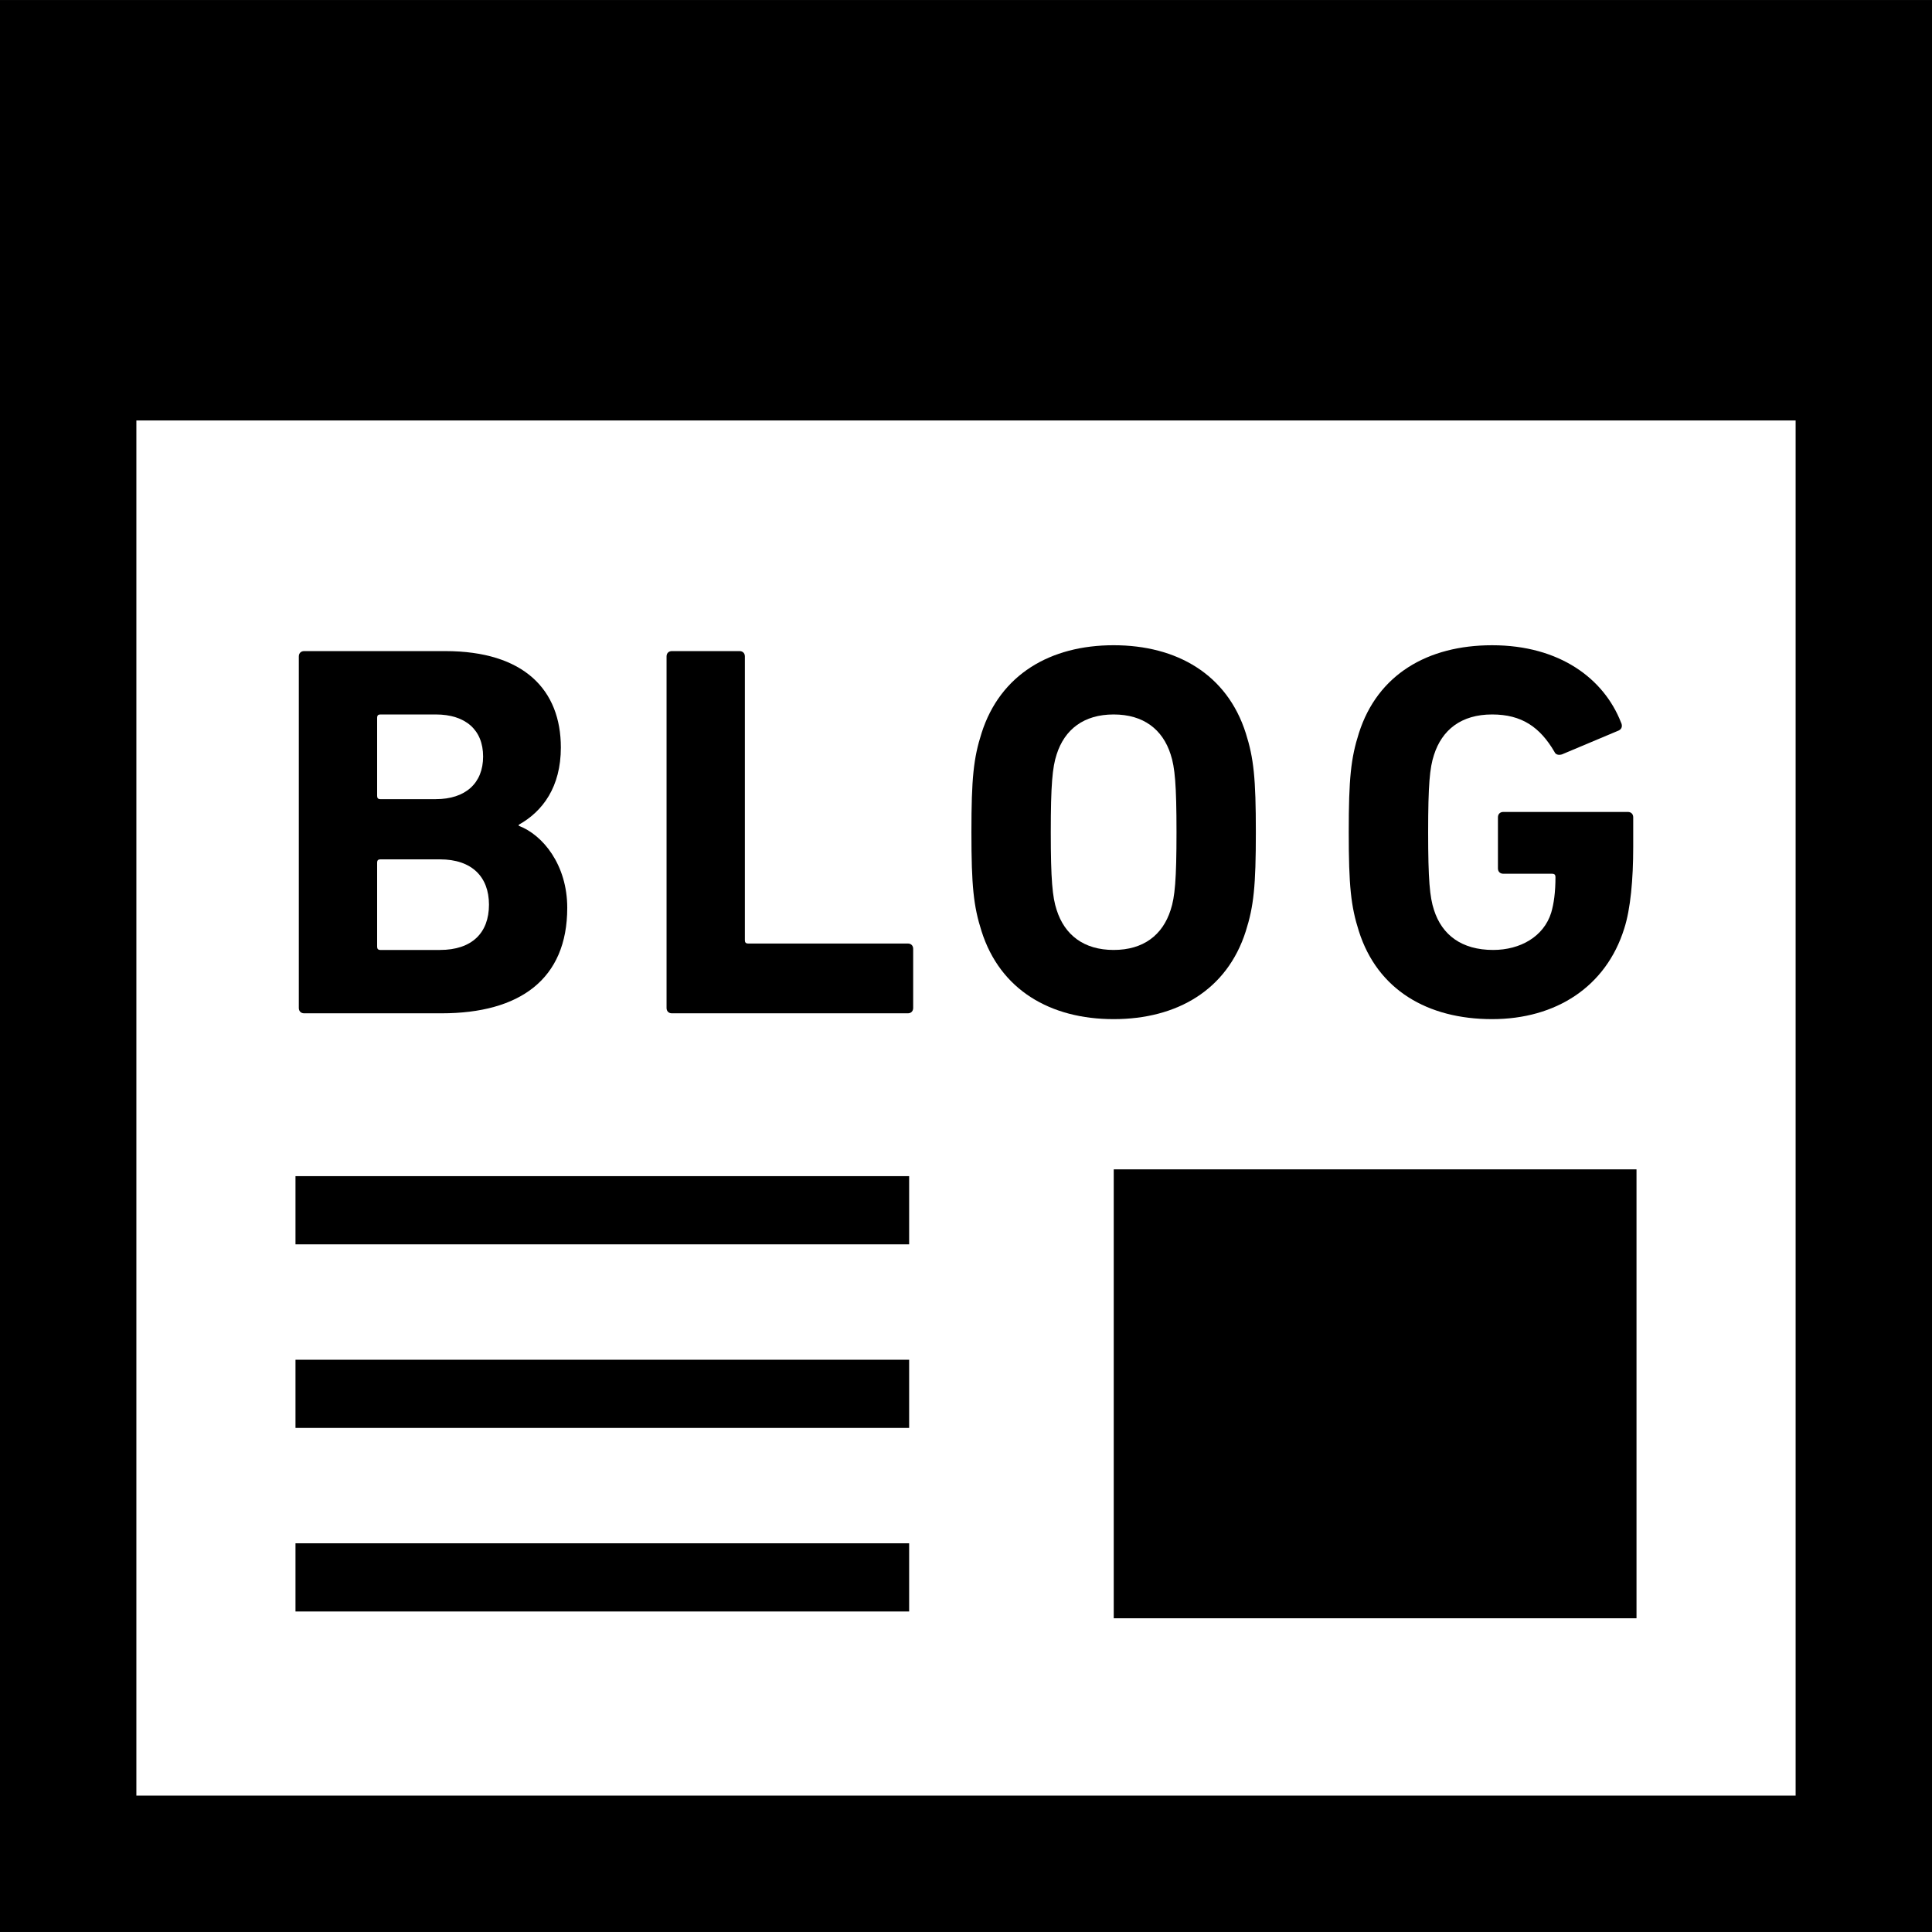
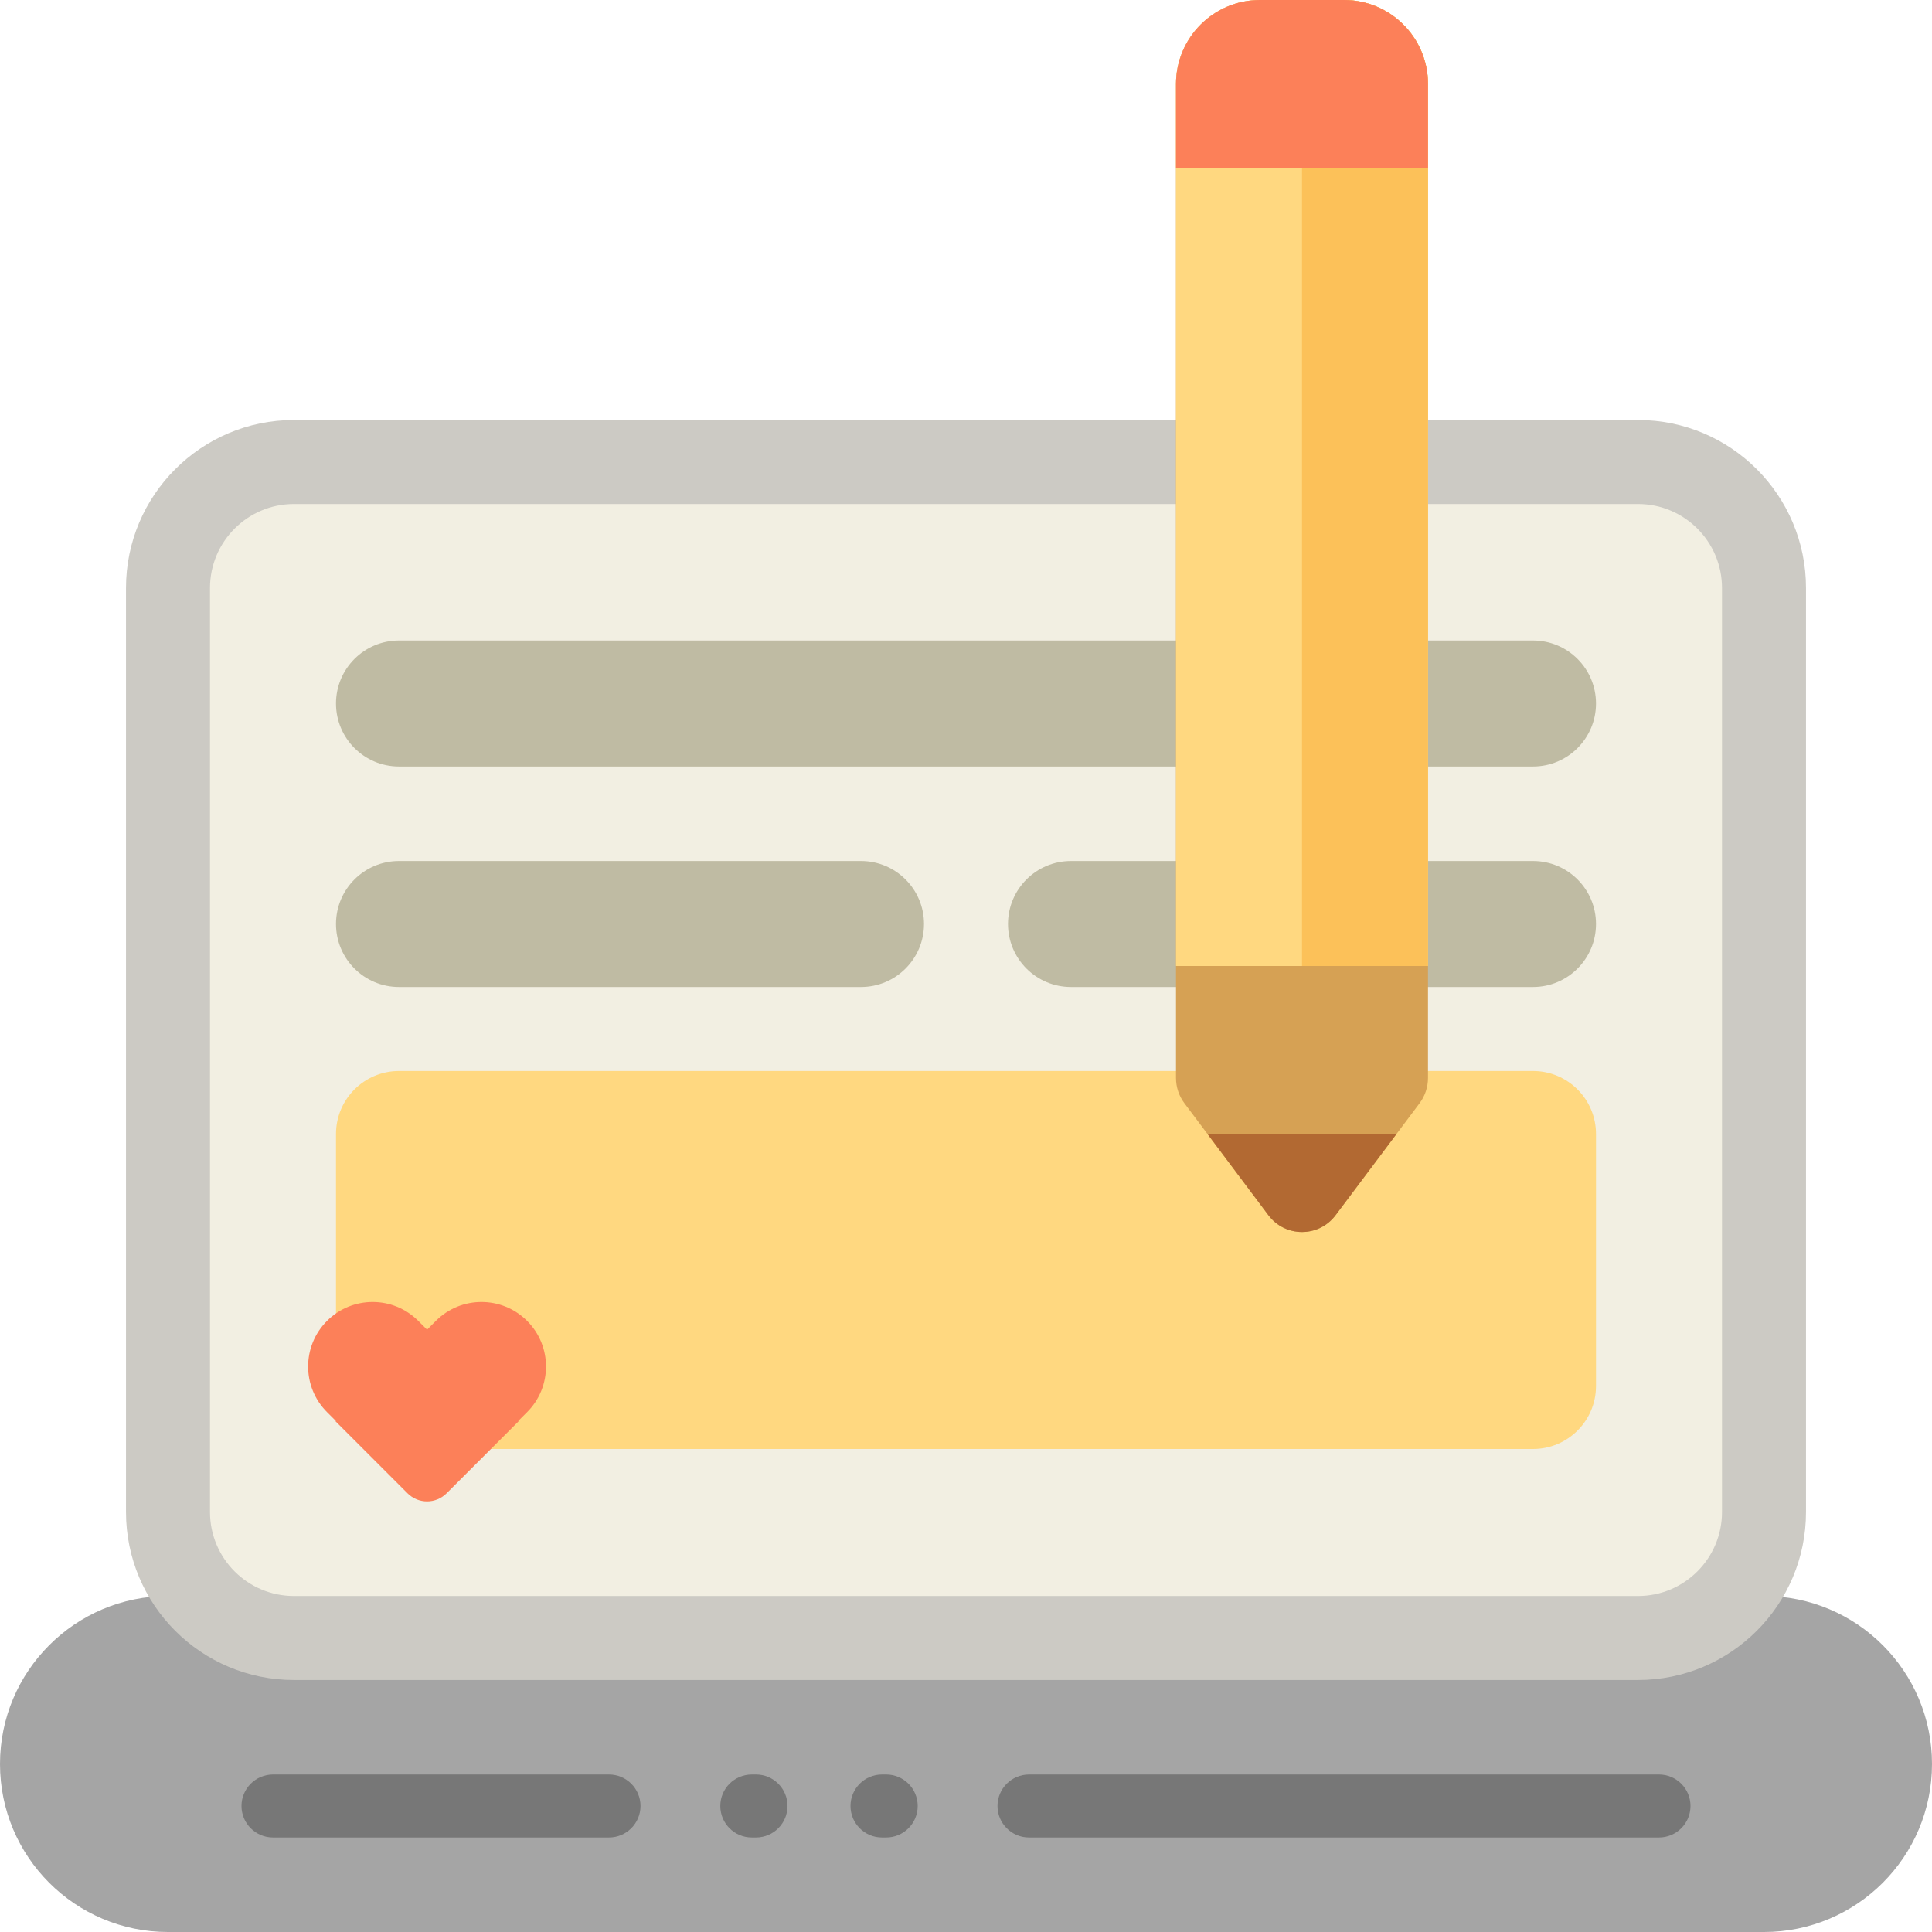
- <svg xmlns="http://www.w3.org/2000/svg" version="1.1" id="_x32_" viewBox="0 0 512 512" xml:space="preserve">
-   <style type="text/css">
- 	.st0{fill:#000000;}
- </style>
-   <g>
-     <path class="st0" d="M0,0.005v511.991h512v-18.07V0.005H0z M475.859,475.855H36.141V111.427h439.718V475.855z" />
-     <rect x="295.154" y="309.893" class="st0" width="138.537" height="118.967" />
-     <rect x="78.308" y="311.693" class="st0" width="162.625" height="18.071" />
-     <rect x="78.308" y="408.99" class="st0" width="162.625" height="18.07" />
-     <rect x="78.308" y="360.346" class="st0" width="162.625" height="18.07" />
-     <path class="st0" d="M80.594,268.538h36.415c20.752,0,33.317-9.035,33.317-27.953c0-11.426-6.494-19.341-12.847-21.741v-0.283   c6.353-3.529,11.153-10.023,11.153-20.461c0-15.256-9.742-25.552-30.627-25.552H80.594c-0.838,0-1.403,0.565-1.403,1.411v93.159   C79.19,267.973,79.755,268.538,80.594,268.538z M99.944,190.185c0-0.556,0.264-0.846,0.847-0.846h14.682   c7.897,0,12.555,4.094,12.555,11.144c0,7.067-4.658,11.302-12.555,11.302h-14.682c-0.583,0-0.847-0.282-0.847-0.846V190.185z    M99.944,228.576c0-0.556,0.264-0.838,0.847-0.838h15.794c8.489,0,12.997,4.658,12.997,12.009c0,7.473-4.508,12-12.997,12h-15.794   c-0.583,0-0.847-0.291-0.847-0.856V228.576z" />
-     <path class="st0" d="M178.048,268.538h62.55c0.839,0,1.403-0.565,1.403-1.42v-15.662c0-0.857-0.564-1.412-1.403-1.412h-42.352   c-0.574,0-0.848-0.282-0.848-0.856v-75.229c0-0.846-0.556-1.411-1.411-1.411h-17.939c-0.846,0-1.402,0.565-1.402,1.411v93.159   C176.646,267.973,177.202,268.538,178.048,268.538z" />
-     <path class="st0" d="M295.127,270.082c16.809,0,30.071-7.756,35.012-23.286c2.118-6.634,2.674-12,2.674-26.258   c0-14.259-0.556-19.624-2.674-26.259c-4.94-15.52-18.202-23.285-35.012-23.285c-16.799,0-30.07,7.765-35.002,23.285   c-2.126,6.635-2.691,12-2.691,26.259c0,14.258,0.565,19.624,2.691,26.258C265.057,262.327,278.328,270.082,295.127,270.082z    M280.022,199.926c2.117-6.634,7.208-10.587,15.105-10.587c7.906,0,12.988,3.953,15.106,10.587   c1.129,3.397,1.553,8.039,1.553,20.612c0,12.555-0.424,17.223-1.553,20.603c-2.118,6.644-7.2,10.606-15.106,10.606   c-7.897,0-12.988-3.962-15.105-10.606c-1.121-3.38-1.553-8.048-1.553-20.603C278.469,207.965,278.901,203.323,280.022,199.926z" />
-     <path class="st0" d="M395.424,270.082c16.932,0,30.203-8.603,35.012-24c1.685-5.214,2.383-13.12,2.383-21.59v-7.915   c0-0.83-0.565-1.403-1.403-1.403h-33.026c-0.857,0-1.421,0.574-1.421,1.403v13.571c0,0.838,0.564,1.402,1.421,1.402h12.979   c0.564,0,0.846,0.292,0.846,0.847c0,4.085-0.424,7.058-1.129,9.467c-1.976,6.345-8.188,9.883-15.388,9.883   c-8.33,0-13.562-3.962-15.68-10.606c-1.12-3.38-1.544-8.048-1.544-20.603c0-12.574,0.424-17.082,1.544-20.47   c2.118-6.636,7.209-10.729,15.406-10.729c7.897,0,12.688,3.388,16.509,9.882c0.282,0.706,0.988,0.988,1.985,0.706l15.097-6.352   c0.839-0.424,0.998-1.27,0.565-2.126c-4.526-11.577-16.235-20.453-34.156-20.453c-17.091,0-30.361,7.765-35.302,23.285   c-2.118,6.635-2.692,12-2.692,26.259c0,14.258,0.574,19.624,2.692,26.258C365.063,262.327,378.333,270.082,395.424,270.082z" />
-   </g>
+ <svg xmlns="http://www.w3.org/2000/svg" height="800px" width="800px" version="1.1" id="Layer_1" viewBox="0 0 512 512" xml:space="preserve">
+   <path style="fill:#A5A5A5;" d="M512,467.478L512,467.478C512,492.066,492.066,512,467.478,512H44.522  C19.933,512,0,492.066,0,467.478l0,0c0-24.588,19.933-44.522,44.522-44.522h422.957C492.066,422.957,512,442.89,512,467.478z" />
+   <path style="fill:#777777;" d="M169.739,478.609c0,4.61-3.738,8.348-8.348,8.348H72.348c-4.61,0-8.348-3.738-8.348-8.348  s3.738-8.348,8.348-8.348h89.043C166.002,470.261,169.739,473.998,169.739,478.609z M439.652,470.261H272.696  c-4.61,0-8.348,3.738-8.348,8.348s3.738,8.348,8.348,8.348h166.957c4.61,0,8.348-3.738,8.348-8.348S444.262,470.261,439.652,470.261  z M234.852,470.261h-1.113c-4.61,0-8.348,3.738-8.348,8.348s3.738,8.348,8.348,8.348h1.113c4.61,0,8.348-3.738,8.348-8.348  S239.462,470.261,234.852,470.261z M200.348,470.261h-1.113c-4.61,0-8.348,3.738-8.348,8.348s3.738,8.348,8.348,8.348h1.113  c4.61,0,8.348-3.738,8.348-8.348S204.958,470.261,200.348,470.261z" />
+   <path style="fill:#CCCAC4;" d="M478.609,155.826v244.87c0,24.588-19.934,44.522-44.522,44.522H77.913  c-24.588,0-44.522-19.934-44.522-44.522v-244.87c0-24.588,19.933-44.522,44.522-44.522h356.174  C458.675,111.304,478.609,131.238,478.609,155.826z" />
+   <path style="fill:#F2EFE2;" d="M434.087,422.957H77.913c-12.295,0-22.261-9.966-22.261-22.261v-244.87  c0-12.295,9.966-22.261,22.261-22.261h356.174c12.295,0,22.261,9.966,22.261,22.261v244.87  C456.348,412.99,446.382,422.957,434.087,422.957z" />
+   <path style="fill:#BFBBA3;" d="M406.261,203.13H105.739c-9.22,0-16.696-7.475-16.696-16.696l0,0c0-9.22,7.475-16.696,16.696-16.696  h300.522c9.22,0,16.696,7.475,16.696,16.696l0,0C422.957,195.655,415.481,203.13,406.261,203.13z M244.87,244.87L244.87,244.87  c0-9.22-7.475-16.696-16.696-16.696H105.739c-9.22,0-16.696,7.475-16.696,16.696l0,0c0,9.22,7.475,16.696,16.696,16.696h122.435  C237.395,261.565,244.87,254.09,244.87,244.87z M422.957,244.87L422.957,244.87c0-9.22-7.475-16.696-16.696-16.696H283.826  c-9.22,0-16.696,7.475-16.696,16.696l0,0c0,9.22,7.475,16.696,16.696,16.696h122.435C415.482,261.565,422.957,254.09,422.957,244.87  z" />
+   <path style="fill:#FFD880;" d="M406.261,384H105.739c-9.22,0-16.696-7.475-16.696-16.696v-66.783c0-9.22,7.475-16.696,16.696-16.696  h300.522c9.22,0,16.696,7.475,16.696,16.696v66.783C422.957,376.525,415.482,384,406.261,384z" />
+   <path style="fill:#FC8059;" d="M139.688,374.23l-2.332,2.332l0.086,0.086l-19.098,19.098c-1.37,1.37-3.229,2.14-5.167,2.14l0,0  c-1.938,0-3.797-0.77-5.167-2.14l-19.098-19.098l0.086-0.086l-2.332-2.332c-6.677-6.677-6.677-17.501,0-24.179l0,0  c6.677-6.677,17.501-6.677,24.179,0l2.332,2.332l2.332-2.332c6.677-6.677,17.501-6.677,24.179,0l0,0  C146.365,356.728,146.365,367.553,139.688,374.23z" />
+   <path style="fill:#D6A154;" d="M376.209,292.36l-22.261,29.682c-4.452,5.936-13.357,5.936-17.809,0l-22.261-29.682  c-1.445-1.927-2.226-4.27-2.226-6.678V22.261C311.652,9.966,321.618,0,333.913,0h22.261c12.295,0,22.261,9.966,22.261,22.261  v263.421C378.435,288.089,377.653,290.433,376.209,292.36z" />
+   <path style="fill:#B26932;" d="M370.087,300.522l-16.139,21.518c-4.452,5.936-13.357,5.936-17.809,0L320,300.522H370.087z" />
+   <path style="fill:#FFD880;" d="M311.652,256V22.261C311.652,9.966,321.618,0,333.913,0h22.261c12.295,0,22.261,9.966,22.261,22.261  V256H311.652z" />
+   <path style="fill:#FCC159;" d="M345.043,256V0h11.13c12.295,0,22.261,9.966,22.261,22.261V256H345.043z" />
+   <path style="fill:#FC8059;" d="M378.435,22.261v22.261h-66.783V22.261C311.652,9.966,321.618,0,333.913,0h22.261  C368.469,0,378.435,9.966,378.435,22.261z" />
</svg>
